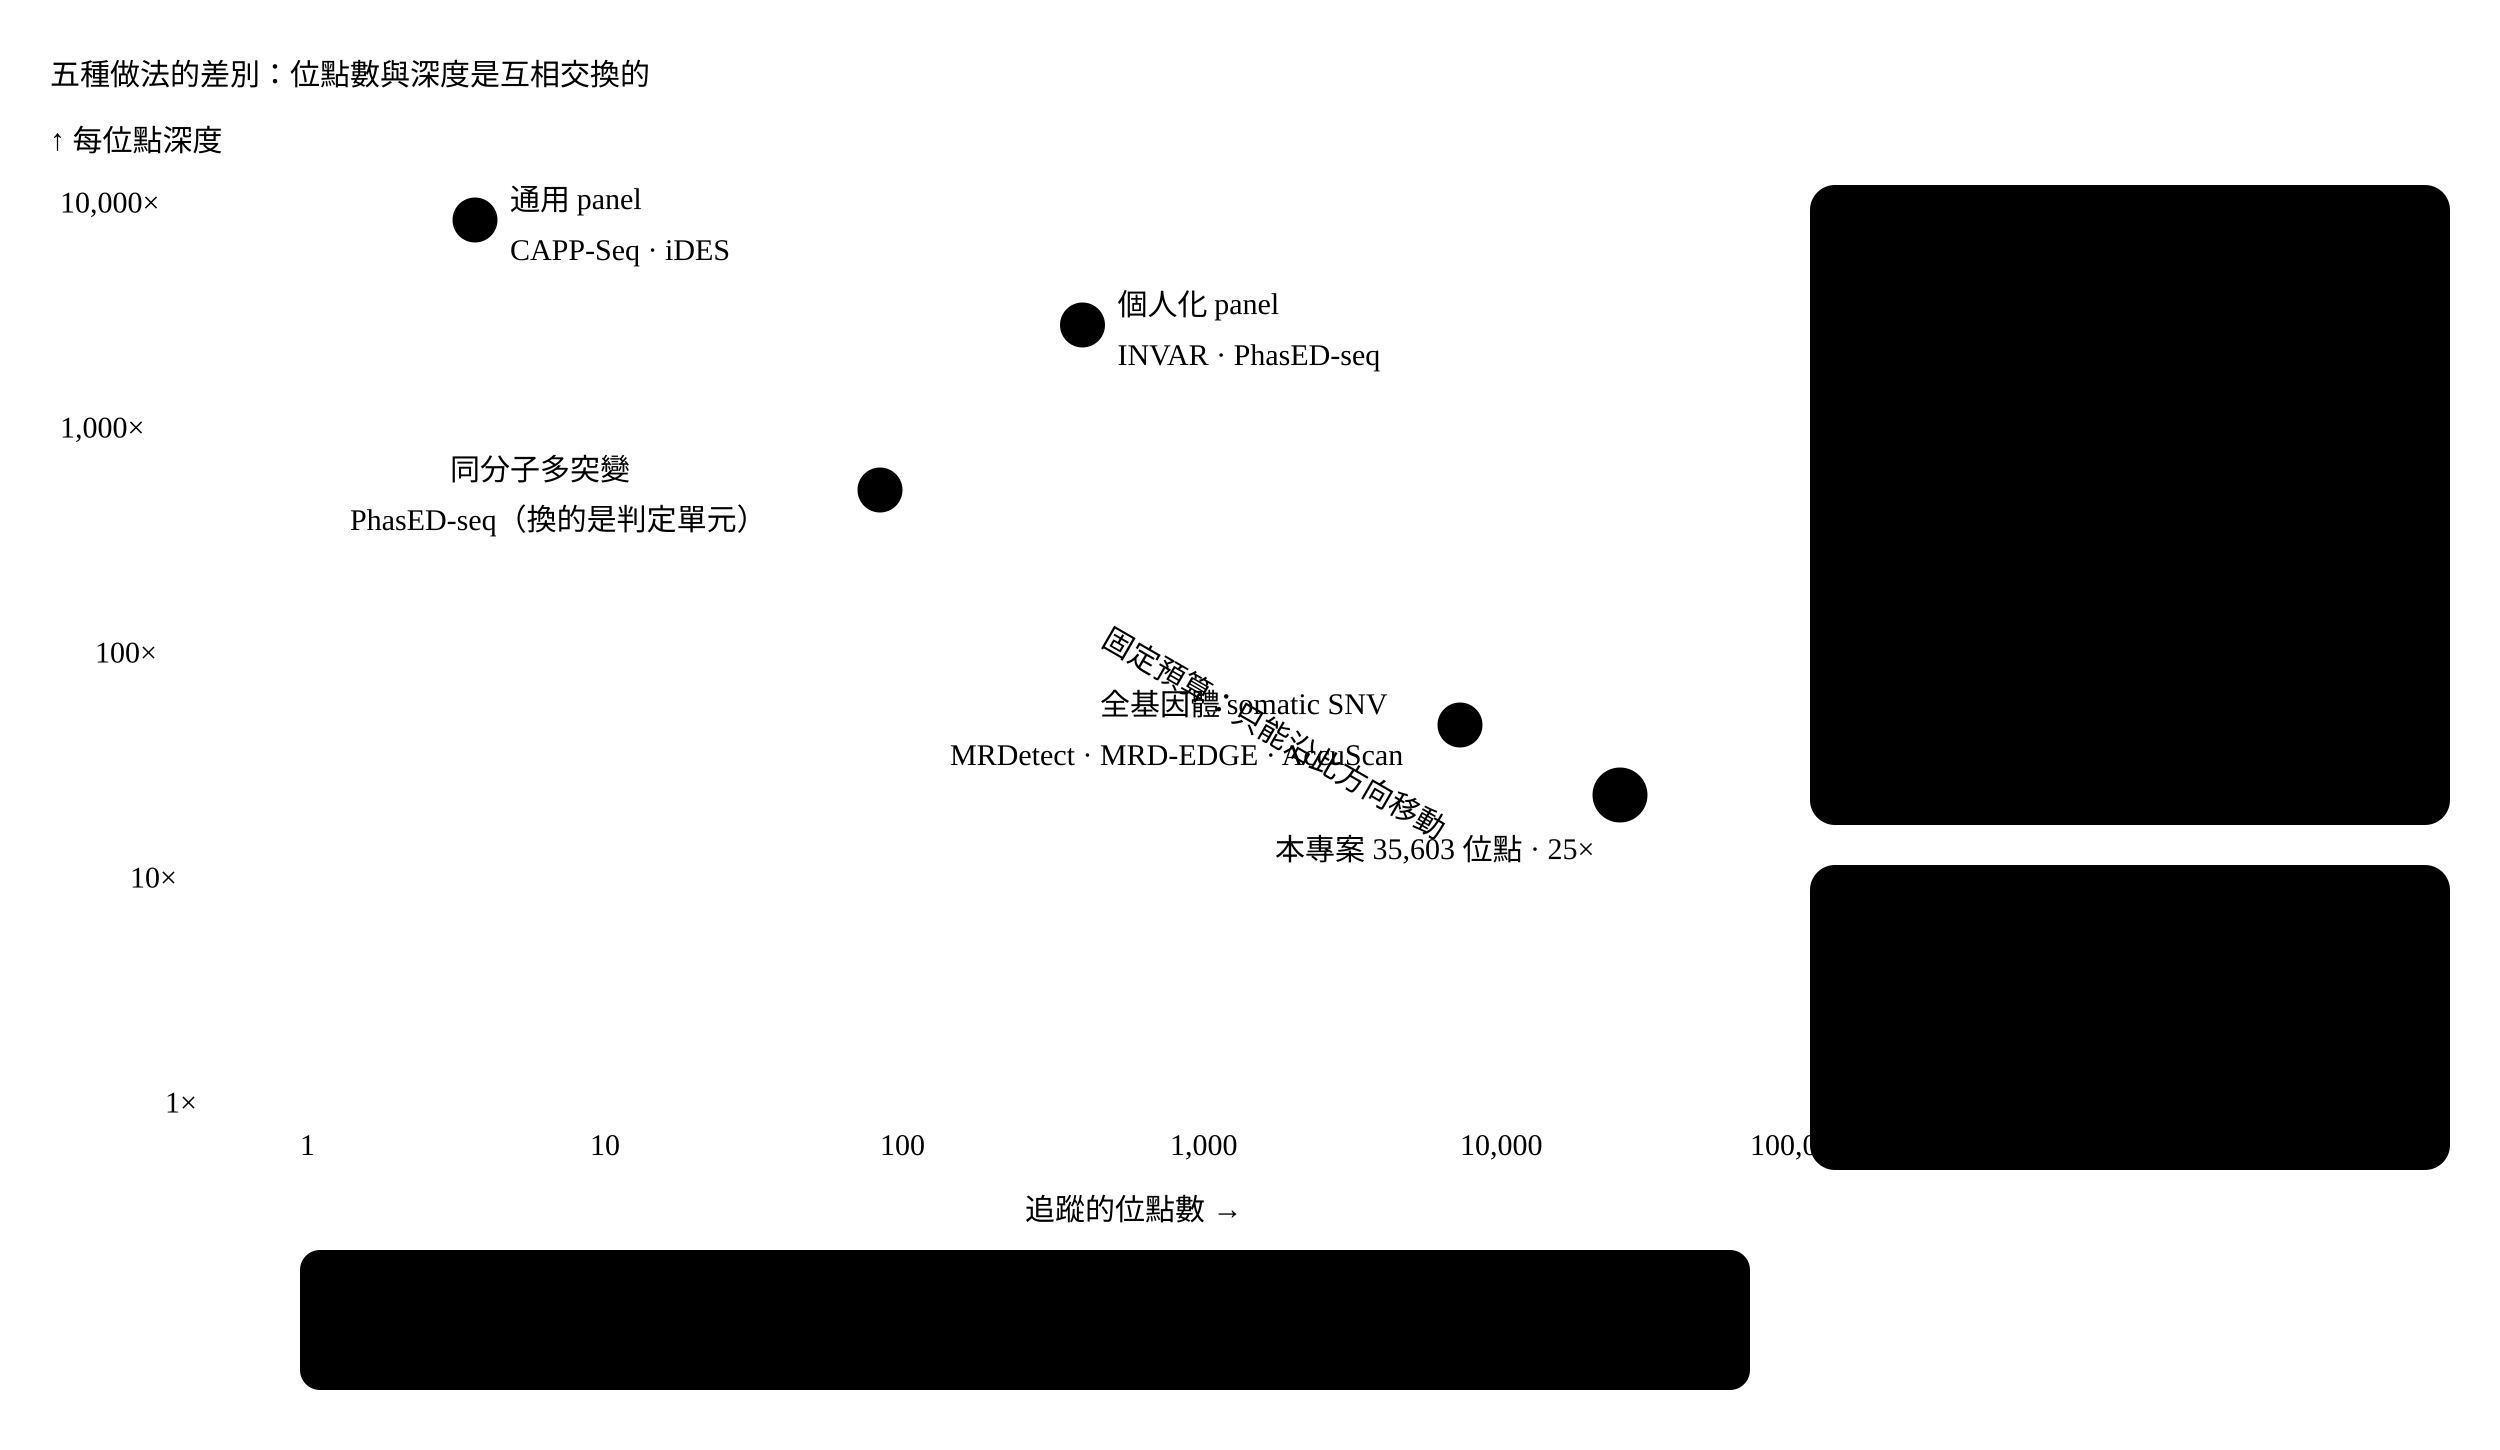
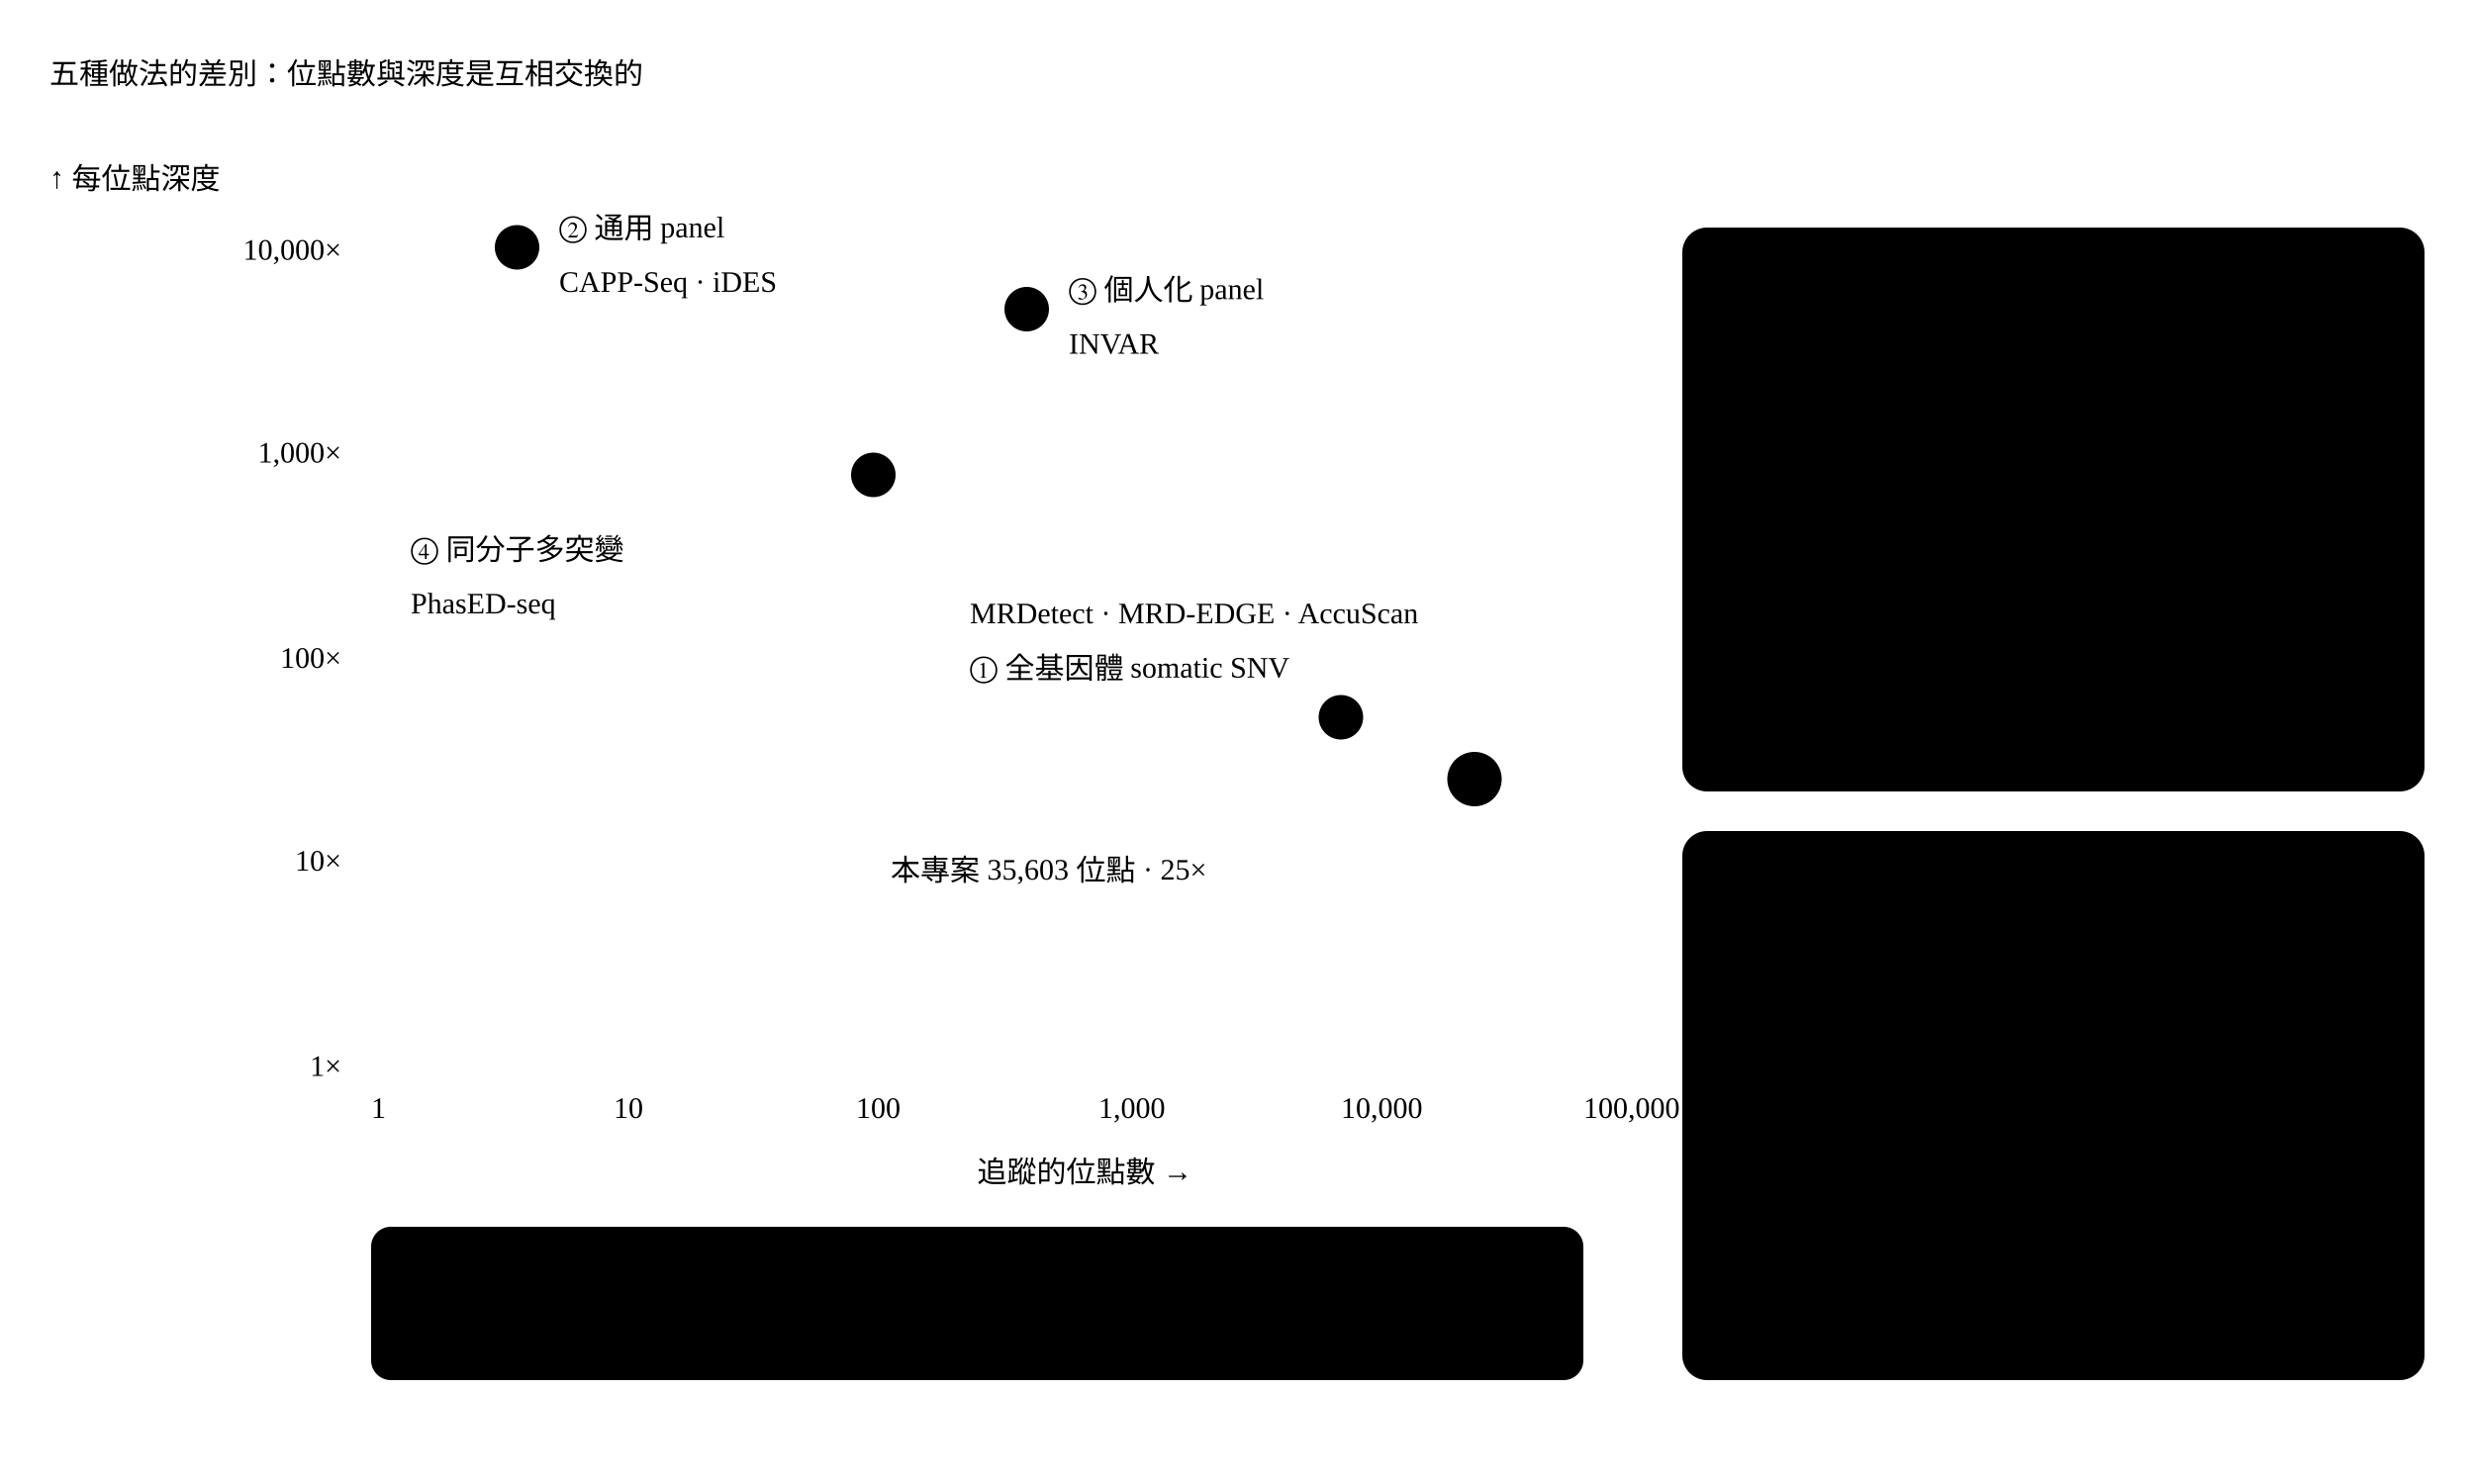
- <svg xmlns="http://www.w3.org/2000/svg" viewBox="0 0 1000 580">
+ <svg xmlns="http://www.w3.org/2000/svg" viewBox="0 0 1000 600">
  <text class="ttl bold zh" x="20" y="34">五種做法的差別：位點數與深度是互相交換的</text>
-   <path class="axis" d="M120 440 L700 440" />
-   <path class="axis" d="M120 440 L120 74" />
-   <text class="tick mid zh" x="120" y="462">1</text>
-   <text class="tick mid zh" x="236" y="462">10</text>
-   <text class="tick mid zh" x="352" y="462">100</text>
-   <text class="tick mid zh" x="468" y="462">1,000</text>
-   <text class="tick mid zh" x="584" y="462">10,000</text>
-   <text class="tick mid zh" x="700" y="462">100,000</text>
-   <text class="anno bold mid zh" x="410" y="488">追蹤的位點數 →</text>
-   <text class="tick zh" x="66" y="445">1×</text>
-   <text class="tick zh" x="52" y="355">10×</text>
-   <text class="tick zh" x="38" y="265">100×</text>
-   <text class="tick zh" x="24" y="175">1,000×</text>
-   <text class="tick zh" x="24" y="85">10,000×</text>
-   <text class="anno bold zh" x="20" y="60">↑ 每位點深度</text>
-   <path class="guide" d="M150 110 L680 420" />
-   <text class="tick zh" x="440" y="258" transform="rotate(30 440 258)">固定預算：只能沿此方向移動</text>
-   <circle class="mark accent" cx="190" cy="88" r="9" />
-   <text class="anno bold zh" x="204" y="84">通用 panel</text>
-   <text class="tick zh" x="204" y="104">CAPP-Seq · iDES</text>
-   <circle class="mark accent" cx="433" cy="130" r="9" />
-   <text class="anno bold zh" x="447" y="126">個人化 panel</text>
-   <text class="tick zh" x="447" y="146">INVAR · PhasED-seq</text>
-   <circle class="mark accent" cx="352" cy="196" r="9" />
-   <text class="anno bold zh" x="180" y="192">同分子多突變</text>
-   <text class="tick zh" x="140" y="212">PhasED-seq（換的是判定單元）</text>
-   <circle class="mark accent" cx="584" cy="290" r="9" />
-   <text class="anno bold zh" x="440" y="286">全基因體 somatic SNV</text>
-   <text class="tick zh" x="380" y="306">MRDetect · MRD-EDGE · AccuScan</text>
-   <circle class="mark somatic" cx="648" cy="318" r="11" />
-   <text class="anno bold somatic zh" x="510" y="344">本專案 35,603 位點 · 25×</text>
-   <rect class="box plain" x="120" y="500" width="580" height="56" rx="8" />
-   <text class="anno bold zh" x="144" y="524">⑤ 不需要 compendium —— 不落在這個平面上</text>
-   <text class="tick zh" x="144" y="546">ichorCNA（拷貝數）· Lung-CLiP（樣本層分類器）：完全不建清單</text>
-   <rect class="box" x="724" y="74" width="256" height="256" rx="10" />
-   <text class="anno bold zh" x="748" y="102">區分它們的三個問題</text>
-   <text class="anno bold accent zh" x="748" y="136">① 標的由誰決定？</text>
-   <text class="tick zh" x="748" y="156">演算法事先選（通用）</text>
-   <text class="tick zh" x="748" y="176">／病人的腫瘤決定</text>
-   <text class="anno bold accent zh" x="748" y="210">② 要不要腫瘤組織？</text>
-   <text class="tick zh" x="748" y="230">個人化與全基因體都要；</text>
-   <text class="tick zh" x="748" y="250">通用 panel 與 ⑤ 不要</text>
-   <text class="anno bold accent zh" x="748" y="284">③ 落在平面的哪裡？</text>
-   <text class="tick zh" x="748" y="304">左上＝深而窄</text>
-   <text class="tick zh" x="748" y="324">右下＝淺而廣</text>
-   <rect class="box" x="724" y="346" width="256" height="122" rx="10" />
-   <text class="anno bold zh" x="748" y="374">兩軸相乘 ≈ 總定序量</text>
-   <text class="tick zh" x="748" y="400">所以這不是「哪個比較好」，</text>
-   <text class="tick zh" x="748" y="420">是「把同樣的預算花在</text>
-   <text class="tick zh" x="748" y="440">哪一邊」——</text>
-   <text class="anno bold accent zh" x="748" y="462">兩條路線各有適用情境</text>
+   <path class="axis" d="M150 430 L640 430" />
+   <path class="axis" d="M150 430 L150 92" />
+   <text class="tick mid zh" x="150" y="452">1</text>
+   <text class="tick mid zh" x="248" y="452">10</text>
+   <text class="tick mid zh" x="346" y="452">100</text>
+   <text class="tick mid zh" x="444" y="452">1,000</text>
+   <text class="tick mid zh" x="542" y="452">10,000</text>
+   <text class="tick mid zh" x="640" y="452">100,000</text>
+   <text class="anno bold mid zh" x="395" y="478">追蹤的位點數 →</text>
+   <text class="tick zh" x="138" y="435" text-anchor="end">1×</text>
+   <text class="tick zh" x="138" y="352" text-anchor="end">10×</text>
+   <text class="tick zh" x="138" y="270" text-anchor="end">100×</text>
+   <text class="tick zh" x="138" y="187" text-anchor="end">1,000×</text>
+   <text class="tick zh" x="138" y="105" text-anchor="end">10,000×</text>
+   <text class="anno bold zh" x="20" y="76">↑ 每位點深度</text>
+   <path class="guide" d="M200 112 L636 424" />
+   <circle class="mark accent" cx="209" cy="100" r="9" />
+   <text class="anno bold zh" x="226" y="96">② 通用 panel</text>
+   <text class="tick zh" x="226" y="118">CAPP-Seq · iDES</text>
+   <circle class="mark accent" cx="415" cy="125" r="9" />
+   <text class="anno bold zh" x="432" y="121">③ 個人化 panel</text>
+   <text class="tick zh" x="432" y="143">INVAR</text>
+   <circle class="mark accent" cx="353" cy="192" r="9" />
+   <path class="conn" d="M345 199 L300 214" />
+   <text class="anno bold zh" x="166" y="226">④ 同分子多突變</text>
+   <text class="tick zh" x="166" y="248">PhasED-seq</text>
+   <circle class="mark accent" cx="542" cy="290" r="9" />
+   <text class="tick zh" x="392" y="252">MRDetect · MRD-EDGE · AccuScan</text>
+   <text class="anno bold zh" x="392" y="274">① 全基因體 somatic SNV</text>
+   <circle class="mark somatic" cx="596" cy="315" r="11" />
+   <text class="anno bold somatic zh" x="360" y="356">本專案 35,603 位點 · 25×</text>
+   <path class="conn" d="M588 324 L570 344" />
+   <rect class="box plain" x="150" y="496" width="490" height="62" rx="8" />
+   <text class="anno bold zh" x="172" y="522">⑤ 不需要 compendium</text>
+   <text class="tick zh" x="172" y="544">ichorCNA · Lung-CLiP：不建清單，不落在這個平面上</text>
+   <rect class="box" x="680" y="92" width="300" height="228" rx="10" />
+   <text class="anno bold zh" x="704" y="120">區分它們的三個問題</text>
+   <text class="anno bold accent zh" x="704" y="154">① 標的由誰決定？</text>
+   <text class="tick zh" x="704" y="176">演算法事先選（通用）</text>
+   <text class="tick zh" x="704" y="196">／病人的腫瘤決定</text>
+   <text class="anno bold accent zh" x="704" y="230">② 要不要腫瘤組織？</text>
+   <text class="tick zh" x="704" y="252">①③④ 要；②⑤ 不用</text>
+   <text class="anno bold accent zh" x="704" y="286">③ 落在平面的哪裡？</text>
+   <text class="tick zh" x="704" y="308">左上＝深而窄，右下＝淺而廣</text>
+   <rect class="box" x="680" y="336" width="300" height="222" rx="10" />
+   <text class="anno bold zh" x="704" y="364">怎麼讀這張圖</text>
+   <path class="guide" d="M704 386 L744 386" />
+   <text class="tick zh" x="754" y="391">＝總定序量相同</text>
+   <text class="tick zh" x="704" y="422">兩軸相乘 ≈ 總定序量，</text>
+   <text class="tick zh" x="704" y="444">所以固定預算下只能沿</text>
+   <text class="tick zh" x="704" y="466">虛線方向移動。</text>
+   <text class="anno bold accent zh" x="704" y="502">這不是排名 ——</text>
+   <text class="tick zh" x="704" y="524">是把同樣的預算花在</text>
+   <text class="tick zh" x="704" y="546">哪一邊，各有適用情境</text>
</svg>
